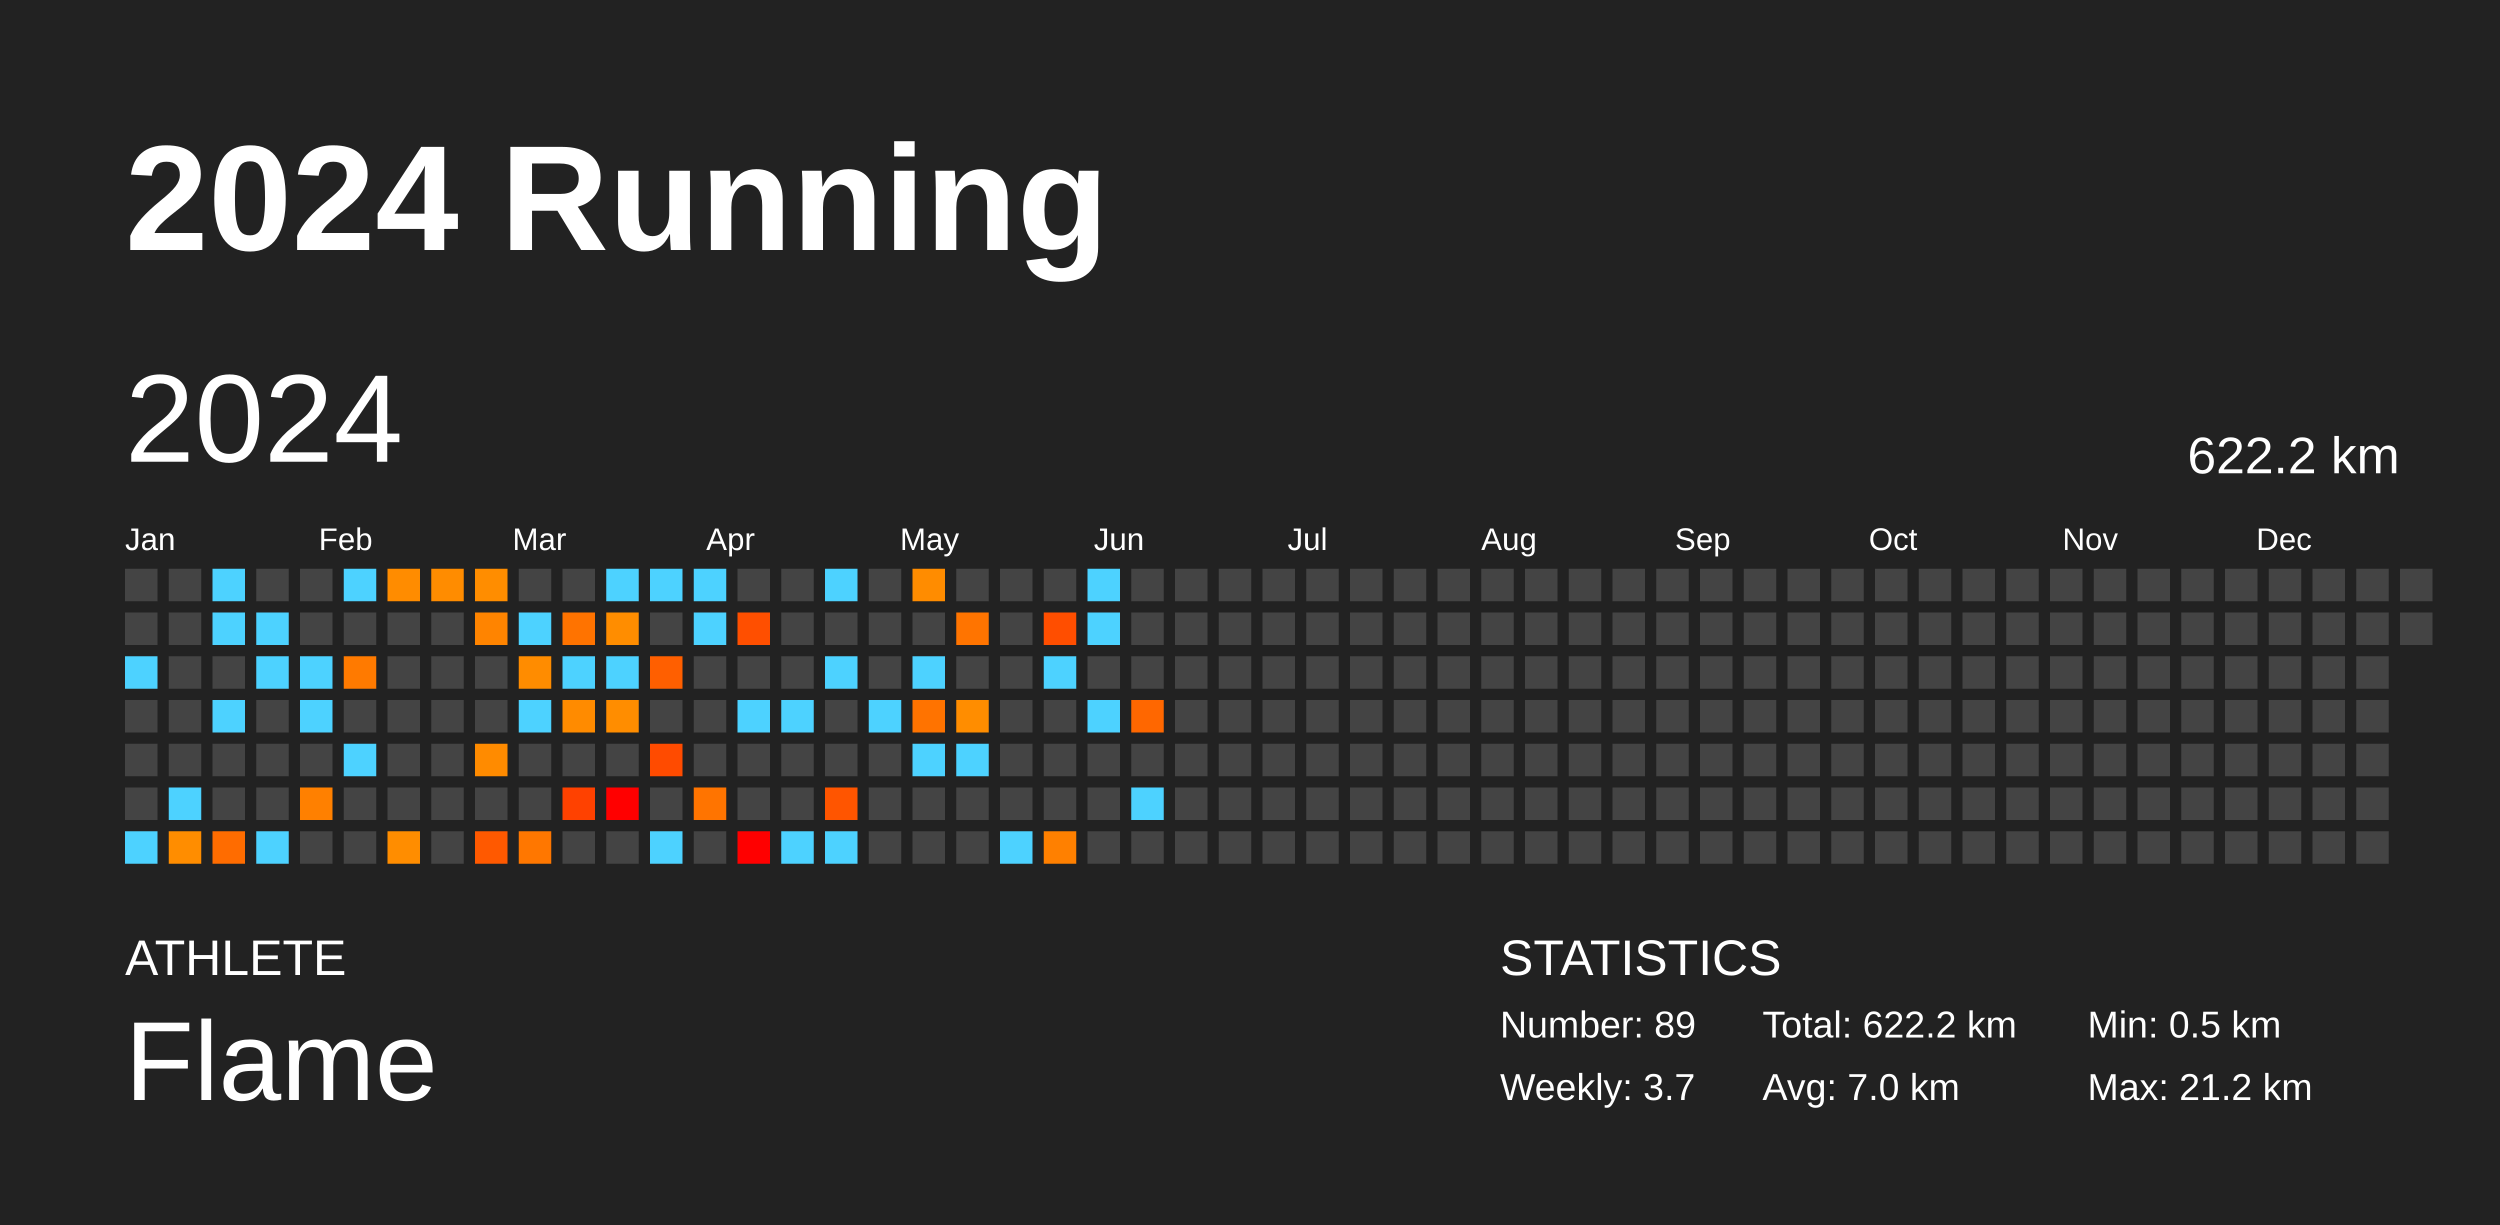
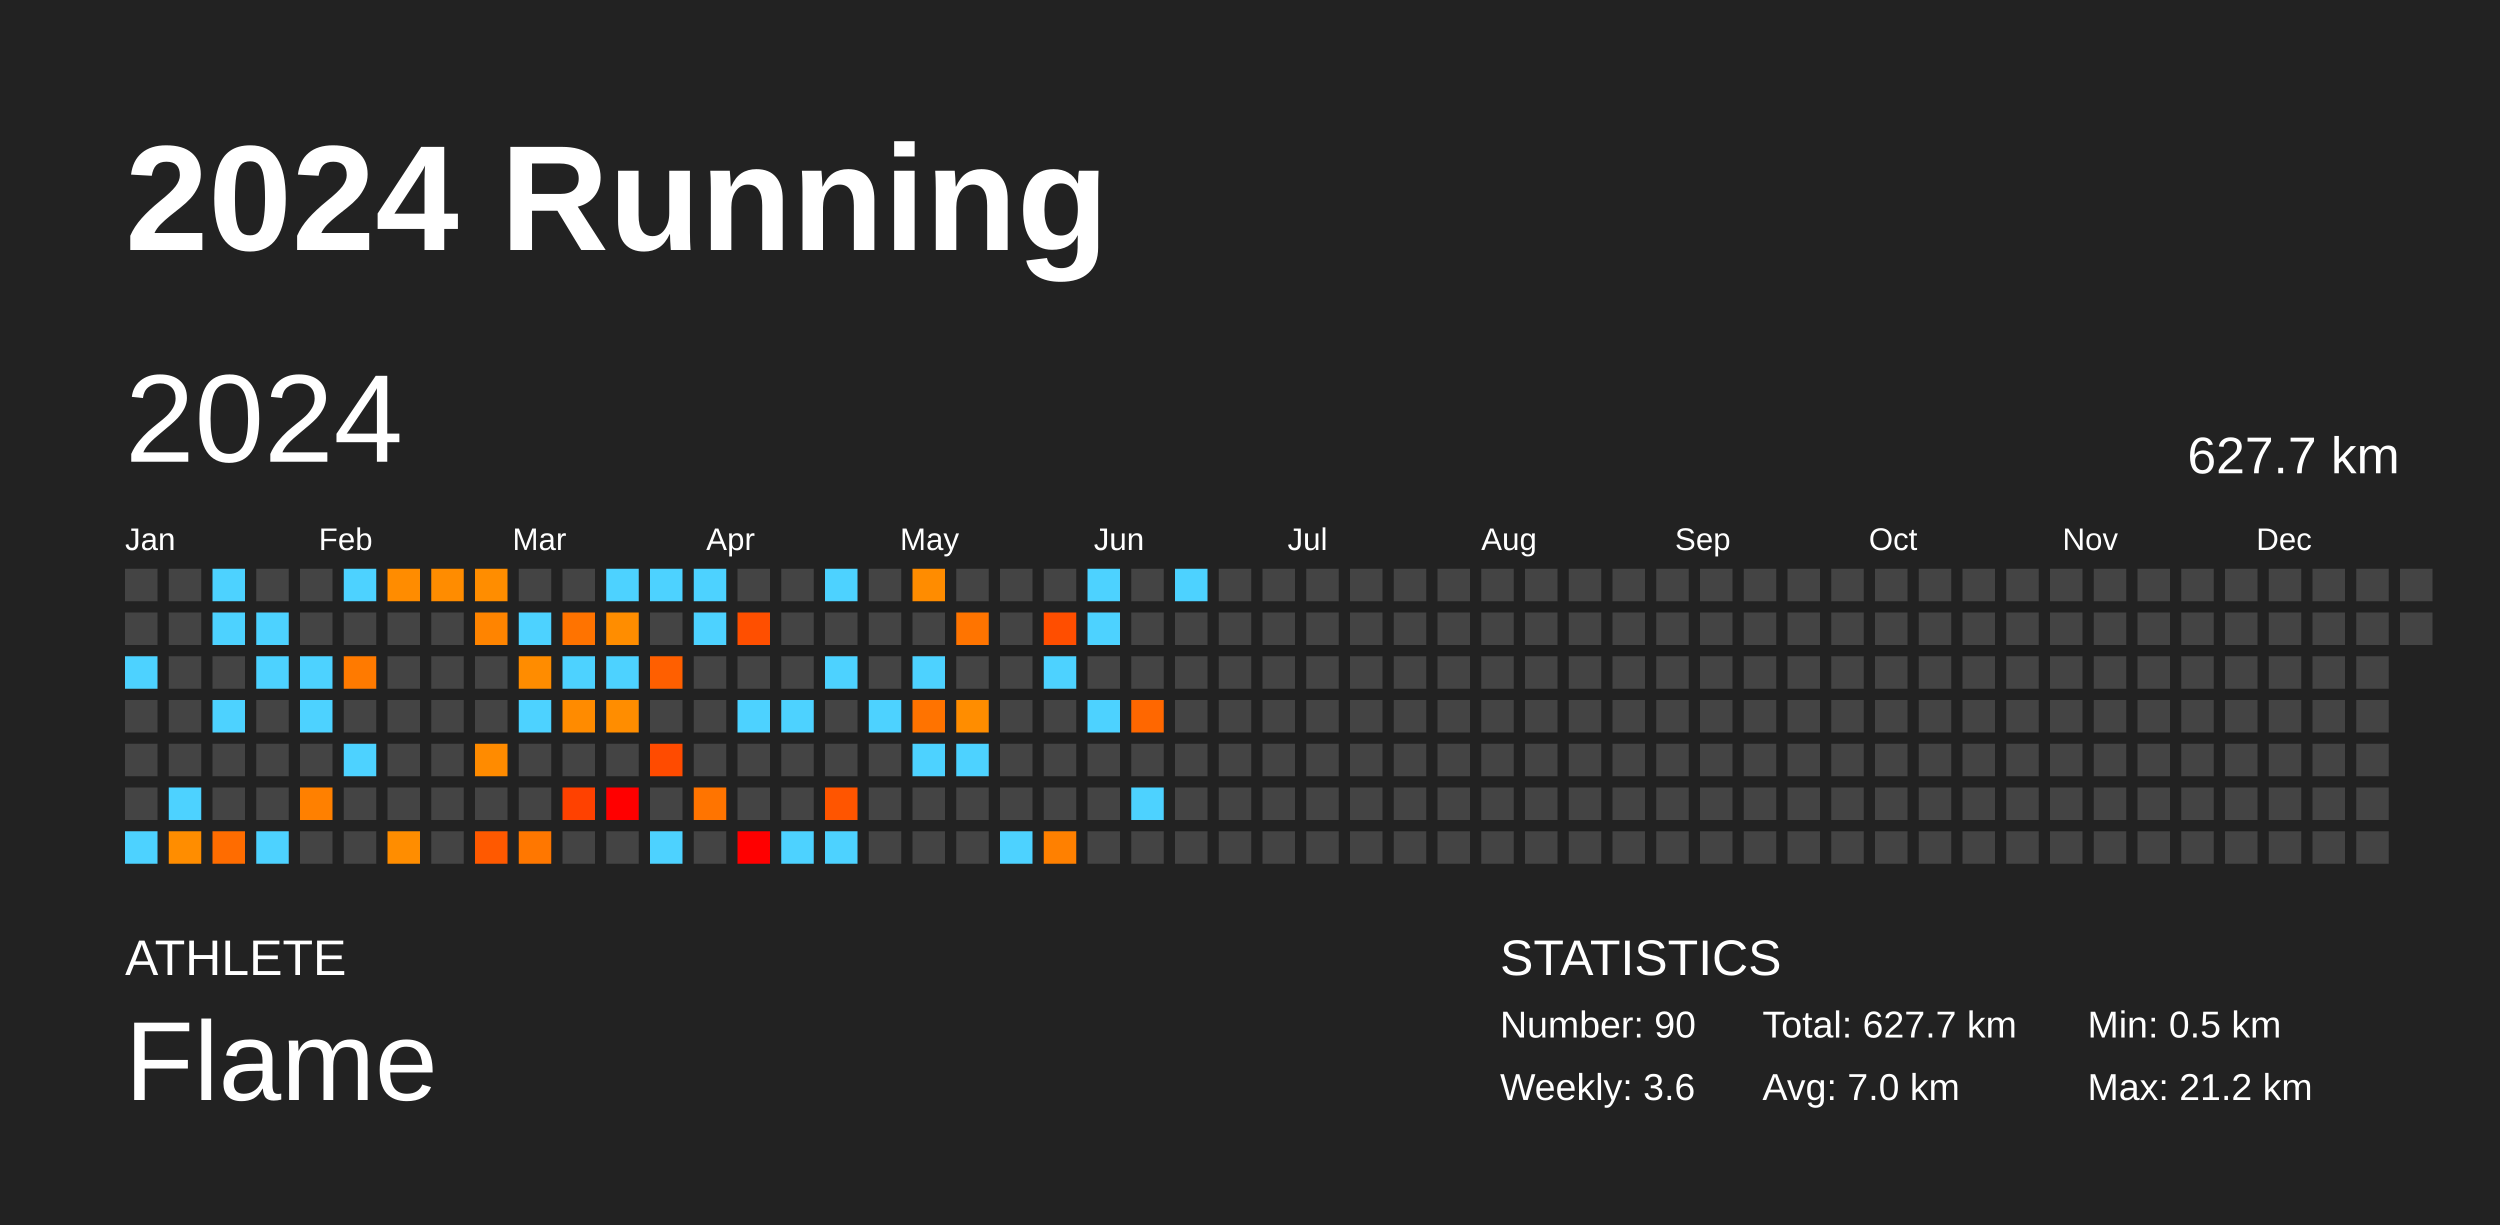
<svg xmlns="http://www.w3.org/2000/svg" baseProfile="full" height="98mm" version="1.1" viewBox="0,0,200,98" width="200mm">
  <defs />
  <rect fill="#222222" height="98" width="200" x="0" y="0" />
  <text fill="#FFFFFF" style="font-size:12px; font-family:Arial; font-weight:bold;" x="10" y="20">2024 Running</text>
  <text fill="#FFFFFF" style="font-size:4px; font-family:Arial" x="10" y="78">ATHLETE</text>
  <text fill="#FFFFFF" style="font-size:9px; font-family:Arial" x="10" y="88">Flame</text>
  <text fill="#FFFFFF" style="font-size:4px; font-family:Arial" x="120" y="78">STATISTICS</text>
-   <text fill="#FFFFFF" style="font-size:3px; font-family:Arial" x="120" y="83">Number: 89</text>
-   <text fill="#FFFFFF" style="font-size:3px; font-family:Arial" x="120" y="88">Weekly: 3.7</text>
-   <text fill="#FFFFFF" style="font-size:3px; font-family:Arial" x="141" y="83">Total: 622.2 km</text>
+   <text fill="#FFFFFF" style="font-size:3px; font-family:Arial" x="120" y="83">Number: 90</text>
+   <text fill="#FFFFFF" style="font-size:3px; font-family:Arial" x="120" y="88">Weekly: 3.6</text>
+   <text fill="#FFFFFF" style="font-size:3px; font-family:Arial" x="141" y="83">Total: 627.7 km</text>
  <text fill="#FFFFFF" style="font-size:3px; font-family:Arial" x="141" y="88">Avg: 7.0 km</text>
  <text fill="#FFFFFF" style="font-size:3px; font-family:Arial" x="167" y="83">Min: 0.5 km</text>
  <text fill="#FFFFFF" style="font-size:3px; font-family:Arial" x="167" y="88">Max: 21.2 km</text>
  <text dominant-baseline="hanging" fill="#FFFFFF" style="font-size:10.0px; font-family:Arial;" x="10" y="30">2024</text>
-   <text dominant-baseline="hanging" fill="#FFFFFF" style="font-size:4.125px; font-family:Arial;" x="175" y="35">622.2 km</text>
+   <text dominant-baseline="hanging" fill="#FFFFFF" style="font-size:4.125px; font-family:Arial;" x="175" y="35">627.7 km</text>
  <text fill="#FFFFFF" style="font-size:2.5px; font-family:Arial" x="10.0" y="44">Jan</text>
  <text fill="#FFFFFF" style="font-size:2.5px; font-family:Arial" x="25.5" y="44">Feb</text>
  <text fill="#FFFFFF" style="font-size:2.5px; font-family:Arial" x="41.0" y="44">Mar</text>
  <text fill="#FFFFFF" style="font-size:2.5px; font-family:Arial" x="56.5" y="44">Apr</text>
  <text fill="#FFFFFF" style="font-size:2.5px; font-family:Arial" x="72.0" y="44">May</text>
  <text fill="#FFFFFF" style="font-size:2.5px; font-family:Arial" x="87.5" y="44">Jun</text>
  <text fill="#FFFFFF" style="font-size:2.5px; font-family:Arial" x="103.0" y="44">Jul</text>
  <text fill="#FFFFFF" style="font-size:2.5px; font-family:Arial" x="118.5" y="44">Aug</text>
  <text fill="#FFFFFF" style="font-size:2.5px; font-family:Arial" x="134.0" y="44">Sep</text>
  <text fill="#FFFFFF" style="font-size:2.5px; font-family:Arial" x="149.5" y="44">Oct</text>
  <text fill="#FFFFFF" style="font-size:2.5px; font-family:Arial" x="165.0" y="44">Nov</text>
  <text fill="#FFFFFF" style="font-size:2.5px; font-family:Arial" x="180.5" y="44">Dec</text>
  <rect fill="#444444" height="2.6" width="2.6" x="10.0" y="45.5" />
  <rect fill="#444444" height="2.6" width="2.6" x="10.0" y="49.0" />
  <rect fill="#4dd2ff" height="2.6" width="2.6" x="10.0" y="52.5" />
  <rect fill="#444444" height="2.6" width="2.6" x="10.0" y="56.0" />
  <rect fill="#444444" height="2.6" width="2.6" x="10.0" y="59.5" />
  <rect fill="#444444" height="2.6" width="2.6" x="10.0" y="63.0" />
  <rect fill="#4dd2ff" height="2.6" width="2.6" x="10.0" y="66.5" />
  <rect fill="#444444" height="2.6" width="2.6" x="13.5" y="45.5" />
  <rect fill="#444444" height="2.6" width="2.6" x="13.5" y="49.0" />
  <rect fill="#444444" height="2.6" width="2.6" x="13.5" y="52.5" />
  <rect fill="#444444" height="2.6" width="2.6" x="13.5" y="56.0" />
  <rect fill="#444444" height="2.6" width="2.6" x="13.5" y="59.5" />
  <rect fill="#4dd2ff" height="2.6" width="2.6" x="13.5" y="63.0" />
  <rect fill="#ff8d00" height="2.6" width="2.6" x="13.5" y="66.5" />
  <rect fill="#4dd2ff" height="2.6" width="2.6" x="17.0" y="45.5" />
  <rect fill="#4dd2ff" height="2.6" width="2.6" x="17.0" y="49.0" />
  <rect fill="#444444" height="2.6" width="2.6" x="17.0" y="52.5" />
  <rect fill="#4dd2ff" height="2.6" width="2.6" x="17.0" y="56.0" />
  <rect fill="#444444" height="2.6" width="2.6" x="17.0" y="59.5" />
  <rect fill="#444444" height="2.6" width="2.6" x="17.0" y="63.0" />
  <rect fill="#ff6c00" height="2.6" width="2.6" x="17.0" y="66.5" />
  <rect fill="#444444" height="2.6" width="2.6" x="20.5" y="45.5" />
  <rect fill="#4dd2ff" height="2.6" width="2.6" x="20.5" y="49.0" />
  <rect fill="#4dd2ff" height="2.6" width="2.6" x="20.5" y="52.5" />
  <rect fill="#444444" height="2.6" width="2.6" x="20.5" y="56.0" />
  <rect fill="#444444" height="2.6" width="2.6" x="20.5" y="59.5" />
  <rect fill="#444444" height="2.6" width="2.6" x="20.5" y="63.0" />
  <rect fill="#4dd2ff" height="2.6" width="2.6" x="20.5" y="66.5" />
  <rect fill="#444444" height="2.6" width="2.6" x="24.0" y="45.5" />
  <rect fill="#444444" height="2.6" width="2.6" x="24.0" y="49.0" />
  <rect fill="#4dd2ff" height="2.6" width="2.6" x="24.0" y="52.5" />
  <rect fill="#4dd2ff" height="2.6" width="2.6" x="24.0" y="56.0" />
  <rect fill="#444444" height="2.6" width="2.6" x="24.0" y="59.5" />
  <rect fill="#ff8000" height="2.6" width="2.6" x="24.0" y="63.0" />
  <rect fill="#444444" height="2.6" width="2.6" x="24.0" y="66.5" />
  <rect fill="#4dd2ff" height="2.6" width="2.6" x="27.5" y="45.5" />
  <rect fill="#444444" height="2.6" width="2.6" x="27.5" y="49.0" />
  <rect fill="#ff7a00" height="2.6" width="2.6" x="27.5" y="52.5" />
  <rect fill="#444444" height="2.6" width="2.6" x="27.5" y="56.0" />
  <rect fill="#4dd2ff" height="2.6" width="2.6" x="27.5" y="59.5" />
  <rect fill="#444444" height="2.6" width="2.6" x="27.5" y="63.0" />
  <rect fill="#444444" height="2.6" width="2.6" x="27.5" y="66.5" />
  <rect fill="#ff8c00" height="2.6" width="2.6" x="31.0" y="45.5" />
  <rect fill="#444444" height="2.6" width="2.6" x="31.0" y="49.0" />
  <rect fill="#444444" height="2.6" width="2.6" x="31.0" y="52.5" />
  <rect fill="#444444" height="2.6" width="2.6" x="31.0" y="56.0" />
  <rect fill="#444444" height="2.6" width="2.6" x="31.0" y="59.5" />
  <rect fill="#444444" height="2.6" width="2.6" x="31.0" y="63.0" />
  <rect fill="#ff8d00" height="2.6" width="2.6" x="31.0" y="66.5" />
  <rect fill="#ff8c00" height="2.6" width="2.6" x="34.5" y="45.5" />
  <rect fill="#444444" height="2.6" width="2.6" x="34.5" y="49.0" />
  <rect fill="#444444" height="2.6" width="2.6" x="34.5" y="52.5" />
  <rect fill="#444444" height="2.6" width="2.6" x="34.5" y="56.0" />
  <rect fill="#444444" height="2.6" width="2.6" x="34.5" y="59.5" />
  <rect fill="#444444" height="2.6" width="2.6" x="34.5" y="63.0" />
  <rect fill="#444444" height="2.6" width="2.6" x="34.5" y="66.5" />
  <rect fill="#ff8d00" height="2.6" width="2.6" x="38.0" y="45.5" />
  <rect fill="#ff8400" height="2.6" width="2.6" x="38.0" y="49.0" />
  <rect fill="#444444" height="2.6" width="2.6" x="38.0" y="52.5" />
  <rect fill="#444444" height="2.6" width="2.6" x="38.0" y="56.0" />
  <rect fill="#ff8b00" height="2.6" width="2.6" x="38.0" y="59.5" />
  <rect fill="#444444" height="2.6" width="2.6" x="38.0" y="63.0" />
  <rect fill="#ff5900" height="2.6" width="2.6" x="38.0" y="66.5" />
  <rect fill="#444444" height="2.6" width="2.6" x="41.5" y="45.5" />
  <rect fill="#4dd2ff" height="2.6" width="2.6" x="41.5" y="49.0" />
  <rect fill="#ff8c00" height="2.6" width="2.6" x="41.5" y="52.5" />
  <rect fill="#4dd2ff" height="2.6" width="2.6" x="41.5" y="56.0" />
  <rect fill="#444444" height="2.6" width="2.6" x="41.5" y="59.5" />
  <rect fill="#444444" height="2.6" width="2.6" x="41.5" y="63.0" />
  <rect fill="#ff7700" height="2.6" width="2.6" x="41.5" y="66.5" />
  <rect fill="#444444" height="2.6" width="2.6" x="45.0" y="45.5" />
  <rect fill="#ff7300" height="2.6" width="2.6" x="45.0" y="49.0" />
  <rect fill="#4dd2ff" height="2.6" width="2.6" x="45.0" y="52.5" />
  <rect fill="#ff8b00" height="2.6" width="2.6" x="45.0" y="56.0" />
  <rect fill="#444444" height="2.6" width="2.6" x="45.0" y="59.5" />
  <rect fill="#ff4100" height="2.6" width="2.6" x="45.0" y="63.0" />
  <rect fill="#444444" height="2.6" width="2.6" x="45.0" y="66.5" />
  <rect fill="#4dd2ff" height="2.6" width="2.6" x="48.5" y="45.5" />
  <rect fill="#ff8d00" height="2.6" width="2.6" x="48.5" y="49.0" />
  <rect fill="#4dd2ff" height="2.6" width="2.6" x="48.5" y="52.5" />
  <rect fill="#ff8d00" height="2.6" width="2.6" x="48.5" y="56.0" />
  <rect fill="#444444" height="2.6" width="2.6" x="48.5" y="59.5" />
  <rect fill="red" height="2.6" width="2.6" x="48.5" y="63.0" />
  <rect fill="#444444" height="2.6" width="2.6" x="48.5" y="66.5" />
  <rect fill="#4dd2ff" height="2.6" width="2.6" x="52.0" y="45.5" />
  <rect fill="#444444" height="2.6" width="2.6" x="52.0" y="49.0" />
  <rect fill="#ff5f00" height="2.6" width="2.6" x="52.0" y="52.5" />
  <rect fill="#444444" height="2.6" width="2.6" x="52.0" y="56.0" />
  <rect fill="#ff4b00" height="2.6" width="2.6" x="52.0" y="59.5" />
  <rect fill="#444444" height="2.6" width="2.6" x="52.0" y="63.0" />
  <rect fill="#4dd2ff" height="2.6" width="2.6" x="52.0" y="66.5" />
  <rect fill="#4dd2ff" height="2.6" width="2.6" x="55.5" y="45.5" />
  <rect fill="#4dd2ff" height="2.6" width="2.6" x="55.5" y="49.0" />
  <rect fill="#444444" height="2.6" width="2.6" x="55.5" y="52.5" />
  <rect fill="#444444" height="2.6" width="2.6" x="55.5" y="56.0" />
  <rect fill="#444444" height="2.6" width="2.6" x="55.5" y="59.5" />
  <rect fill="#ff7400" height="2.6" width="2.6" x="55.5" y="63.0" />
  <rect fill="#444444" height="2.6" width="2.6" x="55.5" y="66.5" />
  <rect fill="#444444" height="2.6" width="2.6" x="59.0" y="45.5" />
  <rect fill="#ff4f00" height="2.6" width="2.6" x="59.0" y="49.0" />
  <rect fill="#444444" height="2.6" width="2.6" x="59.0" y="52.5" />
  <rect fill="#4dd2ff" height="2.6" width="2.6" x="59.0" y="56.0" />
  <rect fill="#444444" height="2.6" width="2.6" x="59.0" y="59.5" />
  <rect fill="#444444" height="2.6" width="2.6" x="59.0" y="63.0" />
  <rect fill="red" height="2.6" width="2.6" x="59.0" y="66.5" />
  <rect fill="#444444" height="2.6" width="2.6" x="62.5" y="45.5" />
  <rect fill="#444444" height="2.6" width="2.6" x="62.5" y="49.0" />
  <rect fill="#444444" height="2.6" width="2.6" x="62.5" y="52.5" />
  <rect fill="#4dd2ff" height="2.6" width="2.6" x="62.5" y="56.0" />
  <rect fill="#444444" height="2.6" width="2.6" x="62.5" y="59.5" />
  <rect fill="#444444" height="2.6" width="2.6" x="62.5" y="63.0" />
  <rect fill="#4dd2ff" height="2.6" width="2.6" x="62.5" y="66.5" />
  <rect fill="#4dd2ff" height="2.6" width="2.6" x="66.0" y="45.5" />
  <rect fill="#444444" height="2.6" width="2.6" x="66.0" y="49.0" />
  <rect fill="#4dd2ff" height="2.6" width="2.6" x="66.0" y="52.5" />
  <rect fill="#444444" height="2.6" width="2.6" x="66.0" y="56.0" />
  <rect fill="#444444" height="2.6" width="2.6" x="66.0" y="59.5" />
  <rect fill="#ff5500" height="2.6" width="2.6" x="66.0" y="63.0" />
  <rect fill="#4dd2ff" height="2.6" width="2.6" x="66.0" y="66.5" />
  <rect fill="#444444" height="2.6" width="2.6" x="69.5" y="45.5" />
  <rect fill="#444444" height="2.6" width="2.6" x="69.5" y="49.0" />
  <rect fill="#444444" height="2.6" width="2.6" x="69.5" y="52.5" />
  <rect fill="#4dd2ff" height="2.6" width="2.6" x="69.5" y="56.0" />
  <rect fill="#444444" height="2.6" width="2.6" x="69.5" y="59.5" />
  <rect fill="#444444" height="2.6" width="2.6" x="69.5" y="63.0" />
  <rect fill="#444444" height="2.6" width="2.6" x="69.5" y="66.5" />
  <rect fill="#ff8c00" height="2.6" width="2.6" x="73.0" y="45.5" />
  <rect fill="#444444" height="2.6" width="2.6" x="73.0" y="49.0" />
  <rect fill="#4dd2ff" height="2.6" width="2.6" x="73.0" y="52.5" />
  <rect fill="#ff7300" height="2.6" width="2.6" x="73.0" y="56.0" />
  <rect fill="#4dd2ff" height="2.6" width="2.6" x="73.0" y="59.5" />
  <rect fill="#444444" height="2.6" width="2.6" x="73.0" y="63.0" />
  <rect fill="#444444" height="2.6" width="2.6" x="73.0" y="66.5" />
  <rect fill="#444444" height="2.6" width="2.6" x="76.5" y="45.5" />
  <rect fill="#ff7400" height="2.6" width="2.6" x="76.5" y="49.0" />
  <rect fill="#444444" height="2.6" width="2.6" x="76.5" y="52.5" />
  <rect fill="#ff8d00" height="2.6" width="2.6" x="76.5" y="56.0" />
  <rect fill="#4dd2ff" height="2.6" width="2.6" x="76.5" y="59.5" />
  <rect fill="#444444" height="2.6" width="2.6" x="76.5" y="63.0" />
  <rect fill="#444444" height="2.6" width="2.6" x="76.5" y="66.5" />
  <rect fill="#444444" height="2.6" width="2.6" x="80.0" y="45.5" />
  <rect fill="#444444" height="2.6" width="2.6" x="80.0" y="49.0" />
  <rect fill="#444444" height="2.6" width="2.6" x="80.0" y="52.5" />
  <rect fill="#444444" height="2.6" width="2.6" x="80.0" y="56.0" />
  <rect fill="#444444" height="2.6" width="2.6" x="80.0" y="59.5" />
  <rect fill="#444444" height="2.6" width="2.6" x="80.0" y="63.0" />
  <rect fill="#4dd2ff" height="2.6" width="2.6" x="80.0" y="66.5" />
  <rect fill="#444444" height="2.6" width="2.6" x="83.5" y="45.5" />
  <rect fill="#ff4e00" height="2.6" width="2.6" x="83.5" y="49.0" />
  <rect fill="#4dd2ff" height="2.6" width="2.6" x="83.5" y="52.5" />
  <rect fill="#444444" height="2.6" width="2.6" x="83.5" y="56.0" />
  <rect fill="#444444" height="2.6" width="2.6" x="83.5" y="59.5" />
  <rect fill="#444444" height="2.6" width="2.6" x="83.5" y="63.0" />
  <rect fill="#ff8000" height="2.6" width="2.6" x="83.5" y="66.5" />
  <rect fill="#4dd2ff" height="2.6" width="2.6" x="87.0" y="45.5" />
  <rect fill="#4dd2ff" height="2.6" width="2.6" x="87.0" y="49.0" />
  <rect fill="#444444" height="2.6" width="2.6" x="87.0" y="52.5" />
  <rect fill="#4dd2ff" height="2.6" width="2.6" x="87.0" y="56.0" />
  <rect fill="#444444" height="2.6" width="2.6" x="87.0" y="59.5" />
  <rect fill="#444444" height="2.6" width="2.6" x="87.0" y="63.0" />
  <rect fill="#444444" height="2.6" width="2.6" x="87.0" y="66.5" />
  <rect fill="#444444" height="2.6" width="2.6" x="90.5" y="45.5" />
  <rect fill="#444444" height="2.6" width="2.6" x="90.5" y="49.0" />
  <rect fill="#444444" height="2.6" width="2.6" x="90.5" y="52.5" />
  <rect fill="#ff6700" height="2.6" width="2.6" x="90.5" y="56.0" />
  <rect fill="#444444" height="2.6" width="2.6" x="90.5" y="59.5" />
  <rect fill="#4dd2ff" height="2.6" width="2.6" x="90.5" y="63.0" />
  <rect fill="#444444" height="2.6" width="2.6" x="90.5" y="66.5" />
-   <rect fill="#444444" height="2.6" width="2.6" x="94.0" y="45.5" />
+   <rect fill="#4dd2ff" height="2.6" width="2.6" x="94.0" y="45.5" />
  <rect fill="#444444" height="2.6" width="2.6" x="94.0" y="49.0" />
  <rect fill="#444444" height="2.6" width="2.6" x="94.0" y="52.5" />
  <rect fill="#444444" height="2.6" width="2.6" x="94.0" y="56.0" />
  <rect fill="#444444" height="2.6" width="2.6" x="94.0" y="59.5" />
  <rect fill="#444444" height="2.6" width="2.6" x="94.0" y="63.0" />
  <rect fill="#444444" height="2.6" width="2.6" x="94.0" y="66.5" />
  <rect fill="#444444" height="2.6" width="2.6" x="97.5" y="45.5" />
  <rect fill="#444444" height="2.6" width="2.6" x="97.5" y="49.0" />
  <rect fill="#444444" height="2.6" width="2.6" x="97.5" y="52.5" />
  <rect fill="#444444" height="2.6" width="2.6" x="97.5" y="56.0" />
  <rect fill="#444444" height="2.6" width="2.6" x="97.5" y="59.5" />
  <rect fill="#444444" height="2.6" width="2.6" x="97.5" y="63.0" />
  <rect fill="#444444" height="2.6" width="2.6" x="97.5" y="66.5" />
  <rect fill="#444444" height="2.6" width="2.6" x="101.0" y="45.5" />
  <rect fill="#444444" height="2.6" width="2.6" x="101.0" y="49.0" />
  <rect fill="#444444" height="2.6" width="2.6" x="101.0" y="52.5" />
  <rect fill="#444444" height="2.6" width="2.6" x="101.0" y="56.0" />
  <rect fill="#444444" height="2.6" width="2.6" x="101.0" y="59.5" />
  <rect fill="#444444" height="2.6" width="2.6" x="101.0" y="63.0" />
  <rect fill="#444444" height="2.6" width="2.6" x="101.0" y="66.5" />
  <rect fill="#444444" height="2.6" width="2.6" x="104.5" y="45.5" />
  <rect fill="#444444" height="2.6" width="2.6" x="104.5" y="49.0" />
  <rect fill="#444444" height="2.6" width="2.6" x="104.5" y="52.5" />
  <rect fill="#444444" height="2.6" width="2.6" x="104.5" y="56.0" />
  <rect fill="#444444" height="2.6" width="2.6" x="104.5" y="59.5" />
  <rect fill="#444444" height="2.6" width="2.6" x="104.5" y="63.0" />
  <rect fill="#444444" height="2.6" width="2.6" x="104.5" y="66.5" />
  <rect fill="#444444" height="2.6" width="2.6" x="108.0" y="45.5" />
  <rect fill="#444444" height="2.6" width="2.6" x="108.0" y="49.0" />
  <rect fill="#444444" height="2.6" width="2.6" x="108.0" y="52.5" />
  <rect fill="#444444" height="2.6" width="2.6" x="108.0" y="56.0" />
  <rect fill="#444444" height="2.6" width="2.6" x="108.0" y="59.5" />
  <rect fill="#444444" height="2.6" width="2.6" x="108.0" y="63.0" />
  <rect fill="#444444" height="2.6" width="2.6" x="108.0" y="66.5" />
  <rect fill="#444444" height="2.6" width="2.6" x="111.5" y="45.5" />
  <rect fill="#444444" height="2.6" width="2.6" x="111.5" y="49.0" />
  <rect fill="#444444" height="2.6" width="2.6" x="111.5" y="52.5" />
  <rect fill="#444444" height="2.6" width="2.6" x="111.5" y="56.0" />
  <rect fill="#444444" height="2.6" width="2.6" x="111.5" y="59.5" />
  <rect fill="#444444" height="2.6" width="2.6" x="111.5" y="63.0" />
  <rect fill="#444444" height="2.6" width="2.6" x="111.5" y="66.5" />
  <rect fill="#444444" height="2.6" width="2.6" x="115.0" y="45.5" />
  <rect fill="#444444" height="2.6" width="2.6" x="115.0" y="49.0" />
  <rect fill="#444444" height="2.6" width="2.6" x="115.0" y="52.5" />
  <rect fill="#444444" height="2.6" width="2.6" x="115.0" y="56.0" />
  <rect fill="#444444" height="2.6" width="2.6" x="115.0" y="59.5" />
  <rect fill="#444444" height="2.6" width="2.6" x="115.0" y="63.0" />
  <rect fill="#444444" height="2.6" width="2.6" x="115.0" y="66.5" />
  <rect fill="#444444" height="2.6" width="2.6" x="118.5" y="45.5" />
  <rect fill="#444444" height="2.6" width="2.6" x="118.5" y="49.0" />
  <rect fill="#444444" height="2.6" width="2.6" x="118.5" y="52.5" />
  <rect fill="#444444" height="2.6" width="2.6" x="118.5" y="56.0" />
  <rect fill="#444444" height="2.6" width="2.6" x="118.5" y="59.5" />
  <rect fill="#444444" height="2.6" width="2.6" x="118.5" y="63.0" />
  <rect fill="#444444" height="2.6" width="2.6" x="118.5" y="66.5" />
  <rect fill="#444444" height="2.6" width="2.6" x="122.0" y="45.5" />
  <rect fill="#444444" height="2.6" width="2.6" x="122.0" y="49.0" />
  <rect fill="#444444" height="2.6" width="2.6" x="122.0" y="52.5" />
  <rect fill="#444444" height="2.6" width="2.6" x="122.0" y="56.0" />
  <rect fill="#444444" height="2.6" width="2.6" x="122.0" y="59.5" />
  <rect fill="#444444" height="2.6" width="2.6" x="122.0" y="63.0" />
  <rect fill="#444444" height="2.6" width="2.6" x="122.0" y="66.5" />
  <rect fill="#444444" height="2.6" width="2.6" x="125.5" y="45.5" />
  <rect fill="#444444" height="2.6" width="2.6" x="125.5" y="49.0" />
  <rect fill="#444444" height="2.6" width="2.6" x="125.5" y="52.5" />
  <rect fill="#444444" height="2.6" width="2.6" x="125.5" y="56.0" />
  <rect fill="#444444" height="2.6" width="2.6" x="125.5" y="59.5" />
  <rect fill="#444444" height="2.6" width="2.6" x="125.5" y="63.0" />
  <rect fill="#444444" height="2.6" width="2.6" x="125.5" y="66.5" />
  <rect fill="#444444" height="2.6" width="2.6" x="129.0" y="45.5" />
  <rect fill="#444444" height="2.6" width="2.6" x="129.0" y="49.0" />
  <rect fill="#444444" height="2.6" width="2.6" x="129.0" y="52.5" />
  <rect fill="#444444" height="2.6" width="2.6" x="129.0" y="56.0" />
  <rect fill="#444444" height="2.6" width="2.6" x="129.0" y="59.5" />
  <rect fill="#444444" height="2.6" width="2.6" x="129.0" y="63.0" />
  <rect fill="#444444" height="2.6" width="2.6" x="129.0" y="66.5" />
  <rect fill="#444444" height="2.6" width="2.6" x="132.5" y="45.5" />
  <rect fill="#444444" height="2.6" width="2.6" x="132.5" y="49.0" />
  <rect fill="#444444" height="2.6" width="2.6" x="132.5" y="52.5" />
  <rect fill="#444444" height="2.6" width="2.6" x="132.5" y="56.0" />
  <rect fill="#444444" height="2.6" width="2.6" x="132.5" y="59.5" />
  <rect fill="#444444" height="2.6" width="2.6" x="132.5" y="63.0" />
  <rect fill="#444444" height="2.6" width="2.6" x="132.5" y="66.5" />
  <rect fill="#444444" height="2.6" width="2.6" x="136.0" y="45.5" />
  <rect fill="#444444" height="2.6" width="2.6" x="136.0" y="49.0" />
  <rect fill="#444444" height="2.6" width="2.6" x="136.0" y="52.5" />
  <rect fill="#444444" height="2.6" width="2.6" x="136.0" y="56.0" />
  <rect fill="#444444" height="2.6" width="2.6" x="136.0" y="59.5" />
  <rect fill="#444444" height="2.6" width="2.6" x="136.0" y="63.0" />
  <rect fill="#444444" height="2.6" width="2.6" x="136.0" y="66.5" />
  <rect fill="#444444" height="2.6" width="2.6" x="139.5" y="45.5" />
  <rect fill="#444444" height="2.6" width="2.6" x="139.5" y="49.0" />
  <rect fill="#444444" height="2.6" width="2.6" x="139.5" y="52.5" />
  <rect fill="#444444" height="2.6" width="2.6" x="139.5" y="56.0" />
  <rect fill="#444444" height="2.6" width="2.6" x="139.5" y="59.5" />
  <rect fill="#444444" height="2.6" width="2.6" x="139.5" y="63.0" />
  <rect fill="#444444" height="2.6" width="2.6" x="139.5" y="66.5" />
  <rect fill="#444444" height="2.6" width="2.6" x="143.0" y="45.5" />
  <rect fill="#444444" height="2.6" width="2.6" x="143.0" y="49.0" />
  <rect fill="#444444" height="2.6" width="2.6" x="143.0" y="52.5" />
  <rect fill="#444444" height="2.6" width="2.6" x="143.0" y="56.0" />
  <rect fill="#444444" height="2.6" width="2.6" x="143.0" y="59.5" />
  <rect fill="#444444" height="2.6" width="2.6" x="143.0" y="63.0" />
  <rect fill="#444444" height="2.6" width="2.6" x="143.0" y="66.5" />
  <rect fill="#444444" height="2.6" width="2.6" x="146.5" y="45.5" />
  <rect fill="#444444" height="2.6" width="2.6" x="146.5" y="49.0" />
  <rect fill="#444444" height="2.6" width="2.6" x="146.5" y="52.5" />
  <rect fill="#444444" height="2.6" width="2.6" x="146.5" y="56.0" />
  <rect fill="#444444" height="2.6" width="2.6" x="146.5" y="59.5" />
  <rect fill="#444444" height="2.6" width="2.6" x="146.5" y="63.0" />
  <rect fill="#444444" height="2.6" width="2.6" x="146.5" y="66.5" />
  <rect fill="#444444" height="2.6" width="2.6" x="150.0" y="45.5" />
  <rect fill="#444444" height="2.6" width="2.6" x="150.0" y="49.0" />
  <rect fill="#444444" height="2.6" width="2.6" x="150.0" y="52.5" />
  <rect fill="#444444" height="2.6" width="2.6" x="150.0" y="56.0" />
  <rect fill="#444444" height="2.6" width="2.6" x="150.0" y="59.5" />
  <rect fill="#444444" height="2.6" width="2.6" x="150.0" y="63.0" />
  <rect fill="#444444" height="2.6" width="2.6" x="150.0" y="66.5" />
  <rect fill="#444444" height="2.6" width="2.6" x="153.5" y="45.5" />
  <rect fill="#444444" height="2.6" width="2.6" x="153.5" y="49.0" />
  <rect fill="#444444" height="2.6" width="2.6" x="153.5" y="52.5" />
  <rect fill="#444444" height="2.6" width="2.6" x="153.5" y="56.0" />
  <rect fill="#444444" height="2.6" width="2.6" x="153.5" y="59.5" />
  <rect fill="#444444" height="2.6" width="2.6" x="153.5" y="63.0" />
  <rect fill="#444444" height="2.6" width="2.6" x="153.5" y="66.5" />
  <rect fill="#444444" height="2.6" width="2.6" x="157.0" y="45.5" />
  <rect fill="#444444" height="2.6" width="2.6" x="157.0" y="49.0" />
  <rect fill="#444444" height="2.6" width="2.6" x="157.0" y="52.5" />
  <rect fill="#444444" height="2.6" width="2.6" x="157.0" y="56.0" />
  <rect fill="#444444" height="2.6" width="2.6" x="157.0" y="59.5" />
  <rect fill="#444444" height="2.6" width="2.6" x="157.0" y="63.0" />
  <rect fill="#444444" height="2.6" width="2.6" x="157.0" y="66.5" />
  <rect fill="#444444" height="2.6" width="2.6" x="160.5" y="45.5" />
  <rect fill="#444444" height="2.6" width="2.6" x="160.5" y="49.0" />
  <rect fill="#444444" height="2.6" width="2.6" x="160.5" y="52.5" />
  <rect fill="#444444" height="2.6" width="2.6" x="160.5" y="56.0" />
  <rect fill="#444444" height="2.6" width="2.6" x="160.5" y="59.5" />
  <rect fill="#444444" height="2.6" width="2.6" x="160.5" y="63.0" />
  <rect fill="#444444" height="2.6" width="2.6" x="160.5" y="66.5" />
  <rect fill="#444444" height="2.6" width="2.6" x="164.0" y="45.5" />
  <rect fill="#444444" height="2.6" width="2.6" x="164.0" y="49.0" />
  <rect fill="#444444" height="2.6" width="2.6" x="164.0" y="52.5" />
  <rect fill="#444444" height="2.6" width="2.6" x="164.0" y="56.0" />
  <rect fill="#444444" height="2.6" width="2.6" x="164.0" y="59.5" />
  <rect fill="#444444" height="2.6" width="2.6" x="164.0" y="63.0" />
  <rect fill="#444444" height="2.6" width="2.6" x="164.0" y="66.5" />
  <rect fill="#444444" height="2.6" width="2.6" x="167.5" y="45.5" />
  <rect fill="#444444" height="2.6" width="2.6" x="167.5" y="49.0" />
  <rect fill="#444444" height="2.6" width="2.6" x="167.5" y="52.5" />
  <rect fill="#444444" height="2.6" width="2.6" x="167.5" y="56.0" />
  <rect fill="#444444" height="2.6" width="2.6" x="167.5" y="59.5" />
  <rect fill="#444444" height="2.6" width="2.6" x="167.5" y="63.0" />
  <rect fill="#444444" height="2.6" width="2.6" x="167.5" y="66.5" />
  <rect fill="#444444" height="2.6" width="2.6" x="171.0" y="45.5" />
  <rect fill="#444444" height="2.6" width="2.6" x="171.0" y="49.0" />
  <rect fill="#444444" height="2.6" width="2.6" x="171.0" y="52.5" />
  <rect fill="#444444" height="2.6" width="2.6" x="171.0" y="56.0" />
  <rect fill="#444444" height="2.6" width="2.6" x="171.0" y="59.5" />
  <rect fill="#444444" height="2.6" width="2.6" x="171.0" y="63.0" />
  <rect fill="#444444" height="2.6" width="2.6" x="171.0" y="66.5" />
  <rect fill="#444444" height="2.6" width="2.6" x="174.5" y="45.5" />
  <rect fill="#444444" height="2.6" width="2.6" x="174.5" y="49.0" />
  <rect fill="#444444" height="2.6" width="2.6" x="174.5" y="52.5" />
  <rect fill="#444444" height="2.6" width="2.6" x="174.5" y="56.0" />
  <rect fill="#444444" height="2.6" width="2.6" x="174.5" y="59.5" />
  <rect fill="#444444" height="2.6" width="2.6" x="174.5" y="63.0" />
  <rect fill="#444444" height="2.6" width="2.6" x="174.5" y="66.5" />
  <rect fill="#444444" height="2.6" width="2.6" x="178.0" y="45.5" />
  <rect fill="#444444" height="2.6" width="2.6" x="178.0" y="49.0" />
  <rect fill="#444444" height="2.6" width="2.6" x="178.0" y="52.5" />
  <rect fill="#444444" height="2.6" width="2.6" x="178.0" y="56.0" />
  <rect fill="#444444" height="2.6" width="2.6" x="178.0" y="59.5" />
  <rect fill="#444444" height="2.6" width="2.6" x="178.0" y="63.0" />
  <rect fill="#444444" height="2.6" width="2.6" x="178.0" y="66.5" />
  <rect fill="#444444" height="2.6" width="2.6" x="181.5" y="45.5" />
  <rect fill="#444444" height="2.6" width="2.6" x="181.5" y="49.0" />
  <rect fill="#444444" height="2.6" width="2.6" x="181.5" y="52.5" />
  <rect fill="#444444" height="2.6" width="2.6" x="181.5" y="56.0" />
  <rect fill="#444444" height="2.6" width="2.6" x="181.5" y="59.5" />
  <rect fill="#444444" height="2.6" width="2.6" x="181.5" y="63.0" />
  <rect fill="#444444" height="2.6" width="2.6" x="181.5" y="66.5" />
  <rect fill="#444444" height="2.6" width="2.6" x="185.0" y="45.5" />
  <rect fill="#444444" height="2.6" width="2.6" x="185.0" y="49.0" />
  <rect fill="#444444" height="2.6" width="2.6" x="185.0" y="52.5" />
  <rect fill="#444444" height="2.6" width="2.6" x="185.0" y="56.0" />
  <rect fill="#444444" height="2.6" width="2.6" x="185.0" y="59.5" />
  <rect fill="#444444" height="2.6" width="2.6" x="185.0" y="63.0" />
  <rect fill="#444444" height="2.6" width="2.6" x="185.0" y="66.5" />
  <rect fill="#444444" height="2.6" width="2.6" x="188.5" y="45.5" />
  <rect fill="#444444" height="2.6" width="2.6" x="188.5" y="49.0" />
  <rect fill="#444444" height="2.6" width="2.6" x="188.5" y="52.5" />
  <rect fill="#444444" height="2.6" width="2.6" x="188.5" y="56.0" />
  <rect fill="#444444" height="2.6" width="2.6" x="188.5" y="59.5" />
  <rect fill="#444444" height="2.6" width="2.6" x="188.5" y="63.0" />
  <rect fill="#444444" height="2.6" width="2.6" x="188.5" y="66.5" />
  <rect fill="#444444" height="2.6" width="2.6" x="192.0" y="45.5" />
  <rect fill="#444444" height="2.6" width="2.6" x="192.0" y="49.0" />
</svg>
